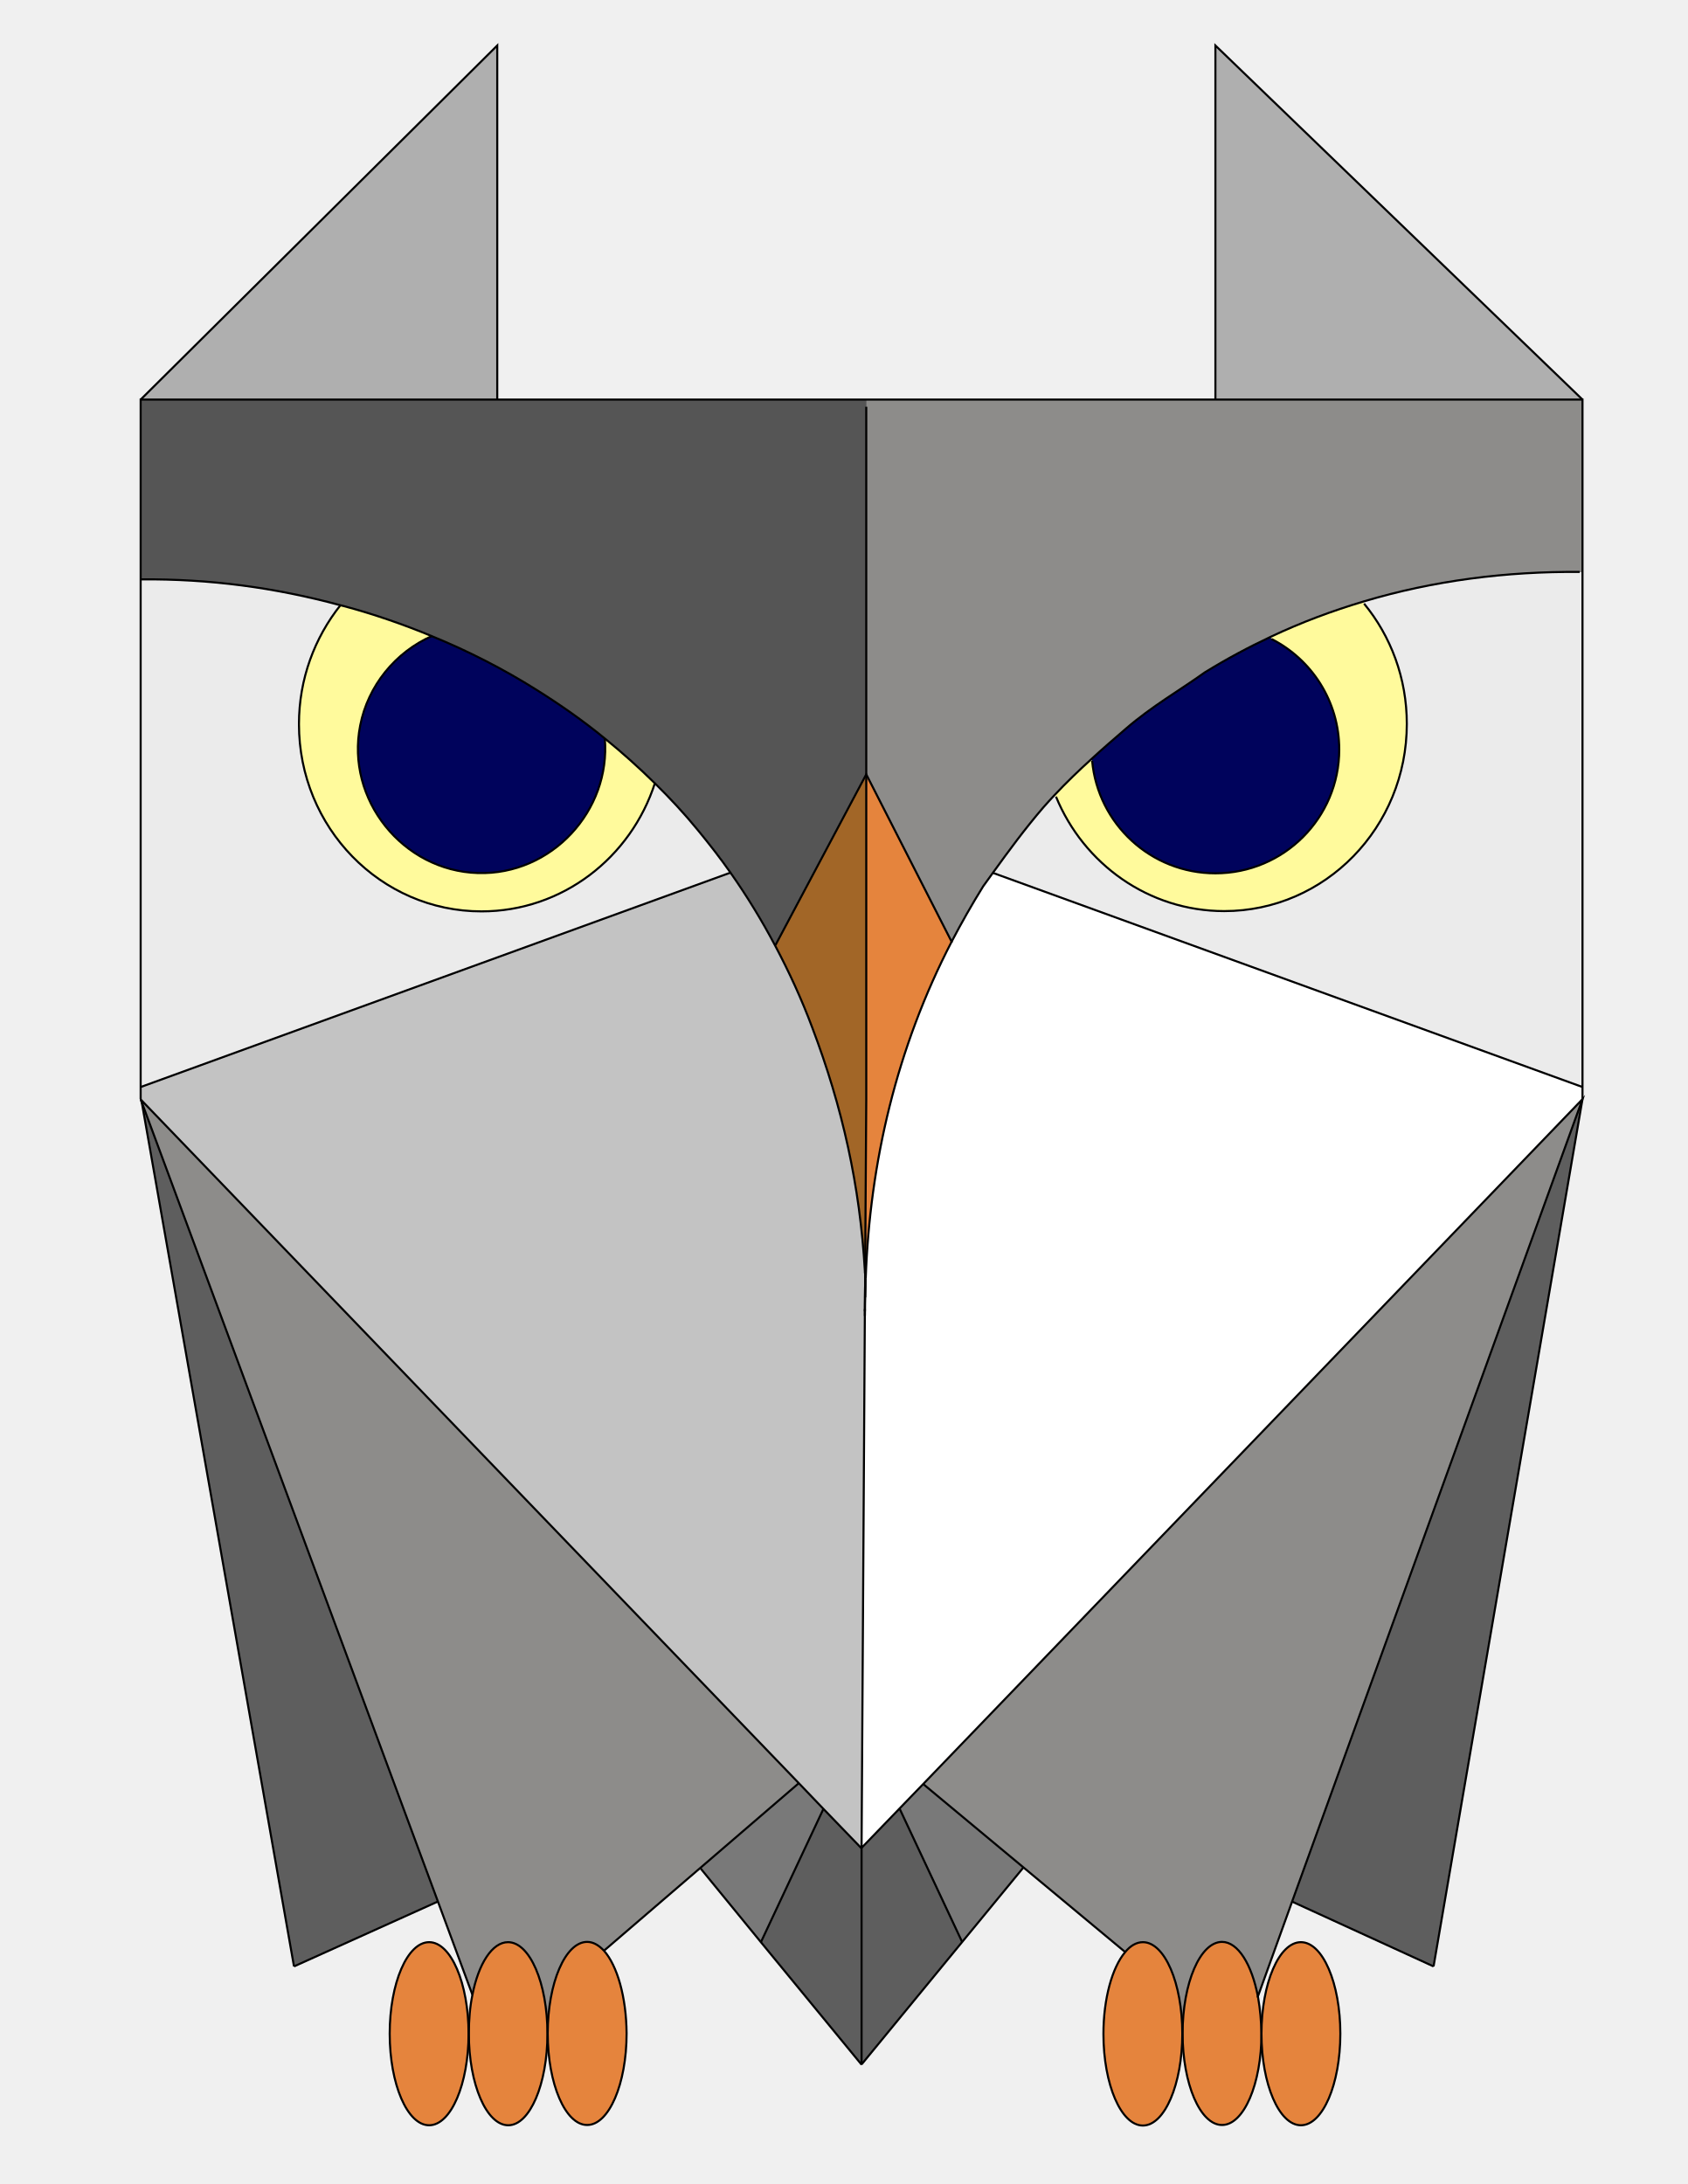
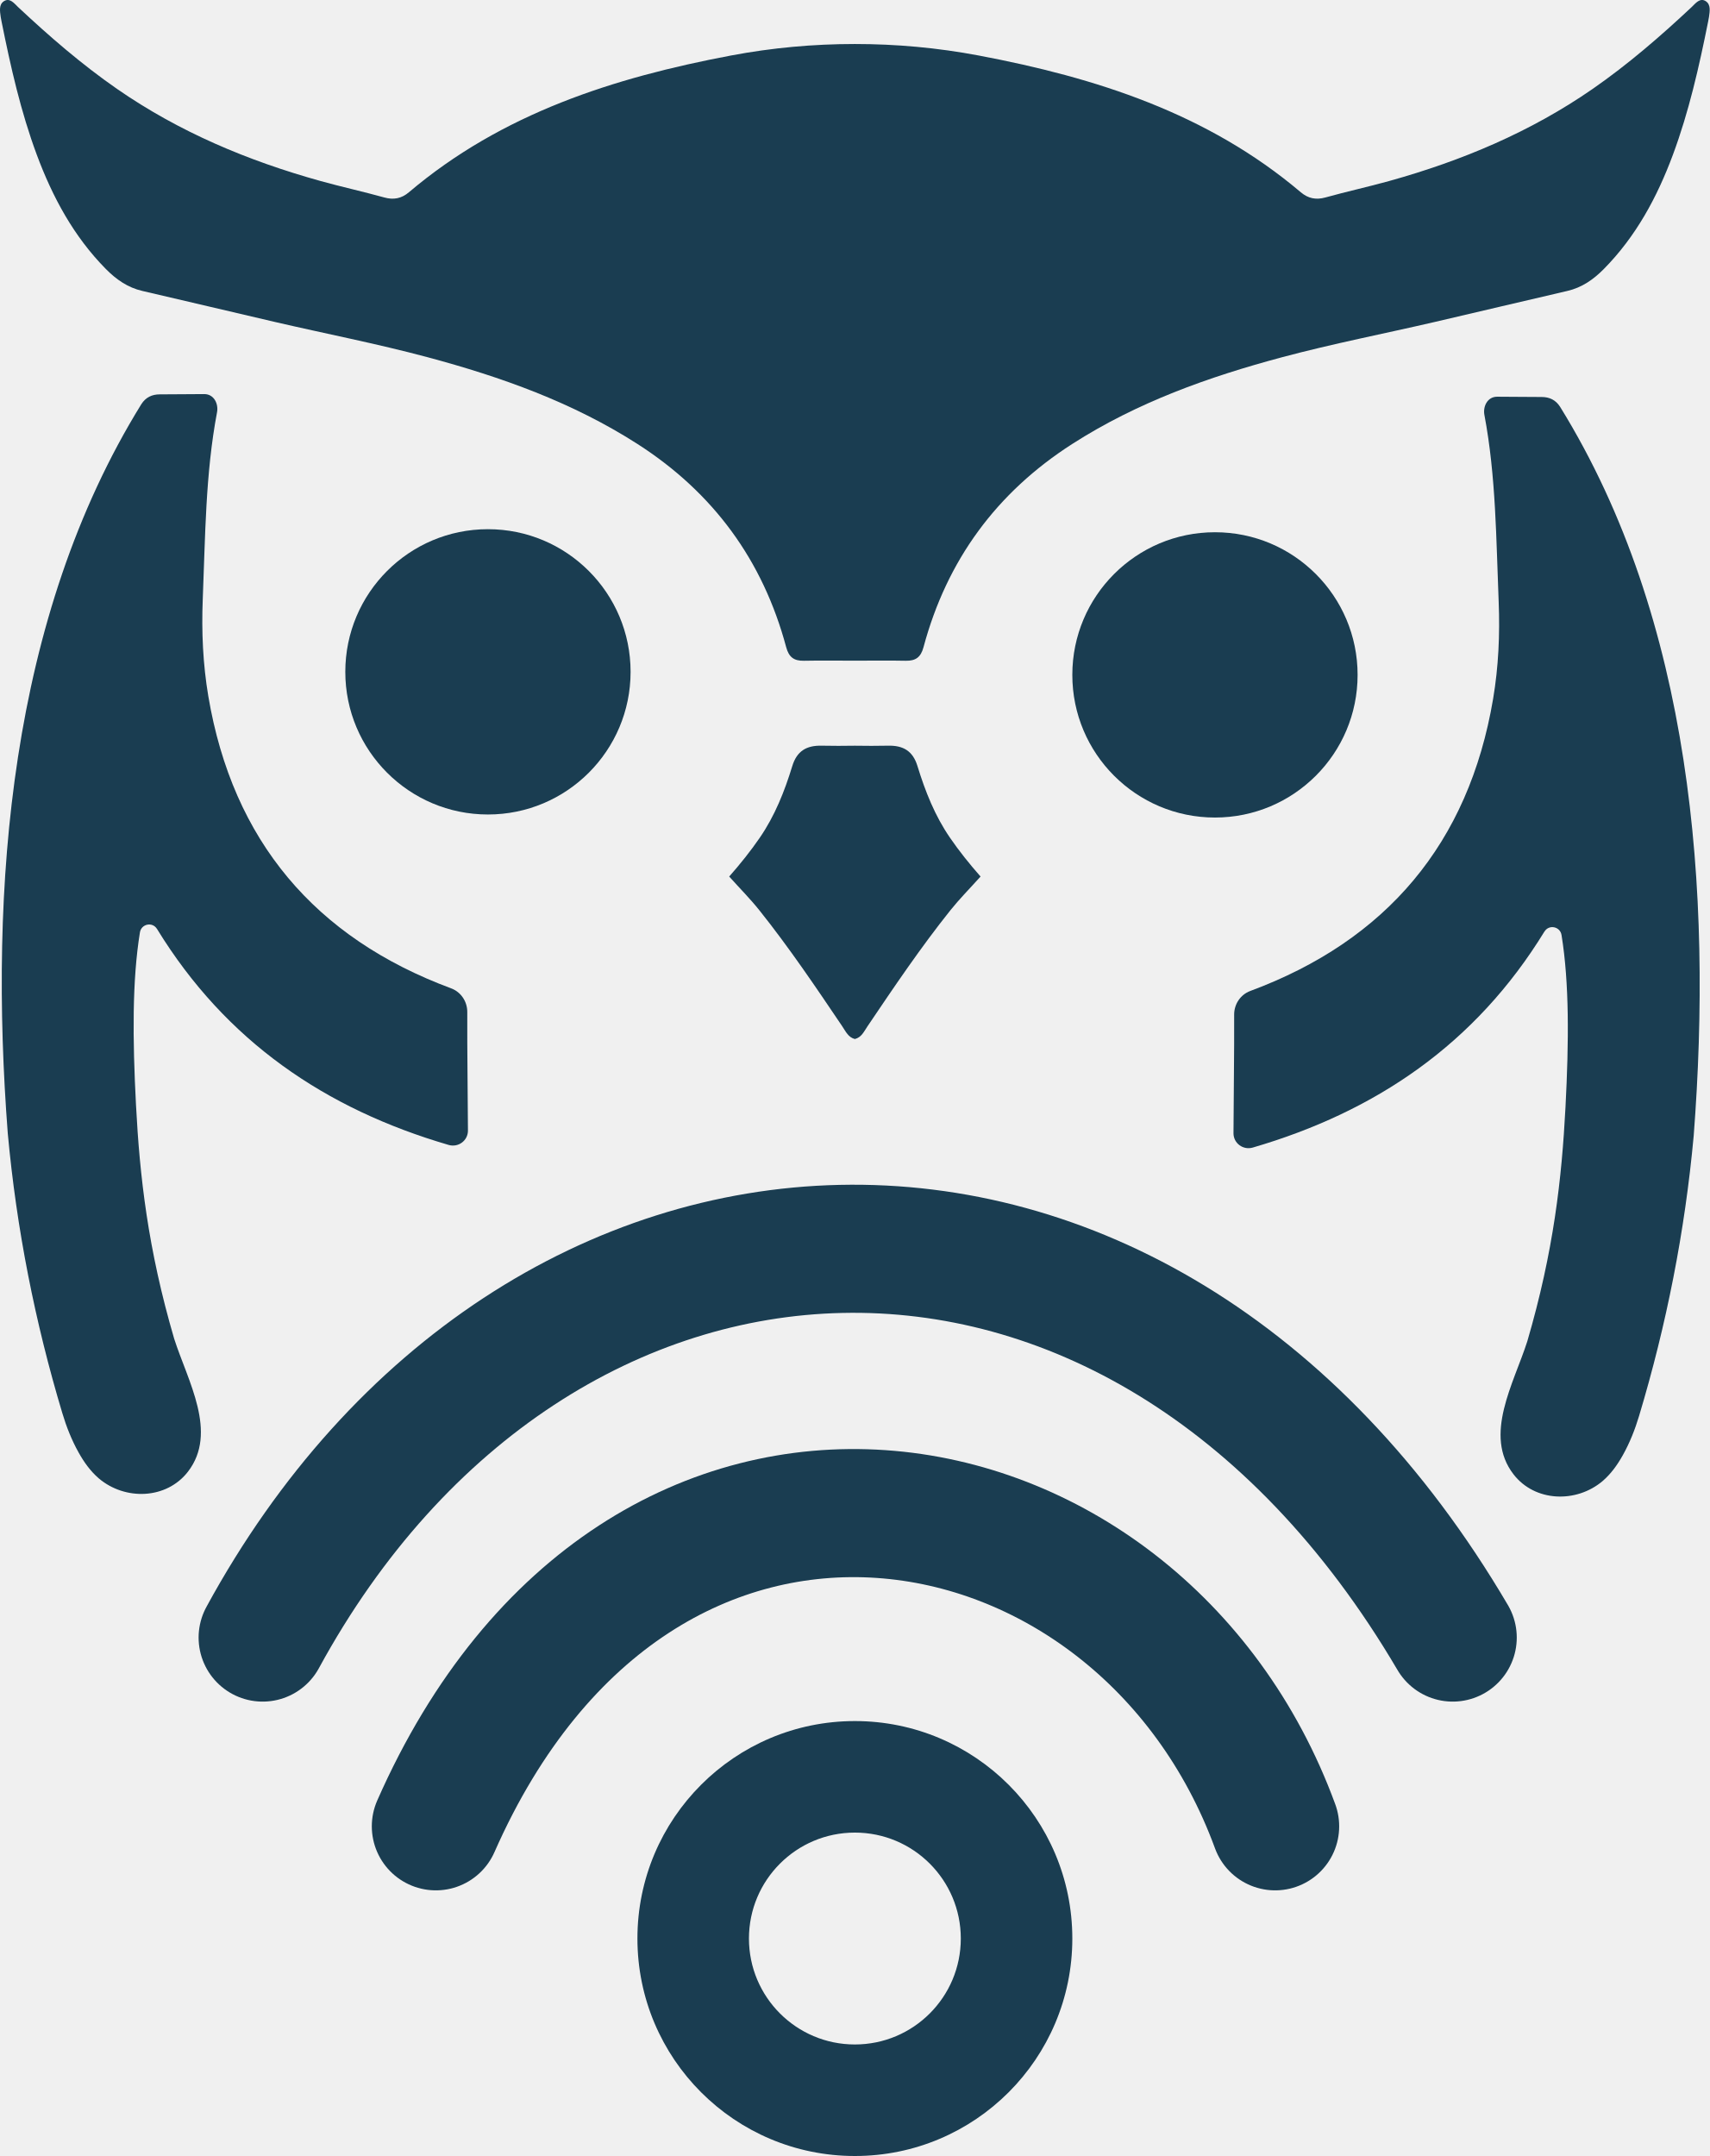
- <svg xmlns="http://www.w3.org/2000/svg" version="1.1" id="Calque_1" x="0px" y="0px" viewBox="0 0 612 792" style="enable-background:new 0 0 612 792;" xml:space="preserve">
-   <style type="text/css">
- 	.st0{fill:#FFFFFF;}
- 	.st1{fill:#EBEBEB;}
- 	.st2{fill:#8D8C8A;}
- 	.st3{fill:#AFAFAF;}
- 	.st4{fill:#5E5E5E;}
- 	.st5{fill:#FFFA9C;}
- 	.st6{fill:#E5843D;}
- 	.st7{fill:#00035C;}
- 	.st8{fill:#797979;}
- 	.st9{fill:#A26627;}
- 	.st10{fill:#555555;}
- 	.st11{fill:#C3C3C3;}
- 	.st12{fill:none;stroke:#000000;stroke-width:0.75;stroke-miterlimit:10;}
- </style>
-   <g id="XMLID_1_">
+ <svg xmlns="http://www.w3.org/2000/svg" id="Calque_2" data-name="Calque 2" viewBox="0 0 612.04 771.72">
+   <defs>
+     <style>
+       .cls-1 {
+         fill: none;
+         stroke: #1a3d51;
+         stroke-linecap: round;
+         stroke-miterlimit: 10;
+         stroke-width: 45.85px;
+       }
+ 
+       .cls-2 {
+         fill: #1a3d51;
+         stroke-width: 0px;
+       }
+     </style>
+   </defs>
+   <g id="Calque_1-2" data-name="Calque 1">
    <g>
-       <path class="st0" d="M313.9,463.7C313.8,463.6,313.8,463.6,313.9,463.7c1.5-42.2,11.2-83.6,31.2-122.3c3.5-6.7,7.3-13.4,11.4-20    c1.2-1.7,2.4-3.3,3.6-5l0.2,0.1l213.6,77.6v4.4l0,0L334.8,647l-8.6,8.9l-13.7,14.2c-0.1,0.1-0.1,0-0.1,0l1.3-195.3l0-4.2    C313.7,468.2,313.8,465.9,313.9,463.7z" />
-       <path class="st1" d="M573.8,207.5v186.8l-213.6-77.6l-0.2-0.1c5.7-7.9,11.5-15.8,18.2-23.6c1.3-1.5,2.7-3,4-4.4l0.6,0.6    c10.1,24.4,33.6,41.5,61,41.5c36.6,0,66.2-30.4,66.2-67.9c0-16.6-5.8-31.8-15.5-43.6l-0.2-0.8c25.4-7.6,51.7-10.9,78.3-10.7H573.8    z" />
-       <path class="st2" d="M573.8,144.9v62.6h-1.1c-26.6-0.2-52.9,3.1-78.3,10.7c-11.4,3.4-22.7,7.6-33.7,12.8    c-8.1,3.8-16.1,8.1-23.9,12.9c-9.5,6.8-19.1,12.3-28.6,20.4c-4.4,3.8-8.5,7.4-12.6,11.1c-4.6,4.2-9,8.4-13.4,13.1    c-1.3,1.4-2.7,2.9-4,4.4c-6.8,7.9-12.6,15.7-18.2,23.6c-1.2,1.6-2.4,3.3-3.6,5c-4.1,6.6-7.9,13.2-11.4,20l-30.9-60.6V147.5v-2.6    h126.6H573.8z" />
-       <polygon class="st3" points="573.8,144.9 440.7,144.9 440.7,16.5   " />
-       <polygon class="st4" points="573.8,398.6 519.8,713.1 468.5,689.6   " />
-       <path class="st2" d="M573.8,398.6L468.5,689.6L456.1,724c-2.2-11.6-7.2-19.8-13-19.8c-7.9,0-14.3,14.9-14.3,33.2    c0-18.3-6.4-33.2-14.3-33.2c-2.3,0-4.6,1.3-6.5,3.7l-36.9-30.7L334.8,647L573.8,398.6C573.8,398.6,573.8,398.6,573.8,398.6z" />
-       <path class="st5" d="M494.6,218.9c9.7,11.8,15.5,27,15.5,43.6c0,37.5-29.6,67.9-66.2,67.9c-27.4,0-51-17.1-61-41.5l-0.6-0.6    c4.4-4.7,8.8-8.9,13.4-13.1l0.4,0.5c2.1,22.9,21.3,40.8,44.7,40.8c24.8,0,44.9-20.1,44.9-44.9c0-17.5-10-32.7-24.6-40.1l-0.3-0.7    c11-5.2,22.3-9.4,33.7-12.8L494.6,218.9z" />
-       <path class="st6" d="M471.7,704.3c7.9,0,14.3,14.9,14.3,33.2c0,18.3-6.4,33.2-14.3,33.2s-14.3-14.9-14.3-33.2    C457.4,719.1,463.8,704.3,471.7,704.3z" />
-       <path class="st7" d="M461,231.7c14.6,7.4,24.6,22.6,24.6,40.1c0,24.8-20.1,44.9-44.9,44.9c-23.4,0-42.6-17.9-44.7-40.8l-0.4-0.5    c4-3.7,8.2-7.3,12.6-11.1c9.5-8.2,19.1-13.6,28.6-20.4c7.8-4.8,15.8-9.1,23.9-12.9L461,231.7z" />
-       <path class="st6" d="M456.1,724c0,0.2,0.1,0.3,0.1,0.5c0.7,4,1.1,8.3,1.1,12.9c0,18.3-6.4,33.2-14.3,33.2    c-7.9,0-14.3-14.9-14.3-33.2c0-18.3,6.4-33.2,14.3-33.2C448.9,704.3,453.9,712.4,456.1,724z" />
-       <path class="st6" d="M414.5,704.3c7.9,0,14.3,14.9,14.3,33.2c0,18.3-6.4,33.2-14.3,33.2s-14.3-14.9-14.3-33.2    c0-12.9,3.2-24.1,7.8-29.6C409.9,705.6,412.1,704.3,414.5,704.3z" />
-       <polygon class="st8" points="334.8,647 371.1,677.2 348.9,704.3 326.2,655.9 326.2,655.9   " />
-       <path class="st4" d="M348.9,704.3l-36.3,44.2c0,0.1-0.1,0.1-0.2,0c0,0,0-0.1,0-0.1v-78.2V670c0,0.1,0.1,0.1,0.1,0l13.7-14.2l0,0    L348.9,704.3z" />
-       <path class="st6" d="M314.1,280.8l30.9,60.6c-20,38.6-29.6,80.1-31.2,122.2c0-0.6,0-1.2-0.1-1.7c0-0.4,0-0.7-0.1-1.1l0.4-62.2    V280.8z" />
-       <path class="st9" d="M314.1,280.8v117.8l-0.4,62.2c-1.7-30.8-8.1-59.3-19.1-88.3c-3.9-10.2-8.4-20.2-13.5-29.8h0L314.1,280.8z" />
-       <path class="st10" d="M237.5,283.9c-5.8-5.7-11.8-11.1-18.1-16.2c-7.9-6.4-16.1-12.2-24.7-17.6c-12.1-7.5-24.8-14-38-19.5h0    c-10.4-4.3-21.1-7.9-31.9-10.9c-0.4-0.1-0.8-0.2-1.2-0.3C99.4,213,76,209.8,51,210.1v-65.2h129.3h133.9v2.6v133.3l-33,61.9h0    c-4.8-9.1-10.2-17.9-16.1-26.3c-3.7-5.3-7.7-10.4-11.8-15.4C248.3,295,243,289.3,237.5,283.9z" />
-       <path class="st11" d="M313.6,474.7L312.4,670v0.2l-13.8-14.3l-8.9-9.3L51.2,398.9c0,0-0.1,0-0.1,0l-0.1-0.3v-4.4l214-77.8    c5.9,8.4,11.3,17.2,16.1,26.3c5.1,9.6,9.7,19.6,13.5,29.8c11,29,17.3,57.4,19.1,88.3l-0.1,9.6L313.6,474.7z" />
-       <path class="st4" d="M312.4,748.4C312.4,748.4,312.4,748.5,312.4,748.4l-0.1,0.2l-36.4-44.3l22.7-48.4l13.8,14.3V748.4z" />
-       <polygon class="st8" points="289.7,646.6 298.6,655.9 275.9,704.3 253.9,677.4   " />
-       <path class="st2" d="M51.2,398.9l238.4,247.7l-35.8,30.8l-34.9,30c-1.9-2-3.9-3.2-6.1-3.2c-7.9,0-14.3,14.9-14.3,33.2h-0.1    c0-18.3-6.4-33.2-14.3-33.2c-5.7,0-10.7,7.8-12.9,19.1l-12.5-33.8L51.4,399.7L51.2,398.9z" />
-       <path class="st1" d="M265,316.4L51,394.2V210.1c25-0.2,48.4,2.9,72.5,9.4c-9.4,11.7-15.1,26.8-15.1,43.2    c0,37.5,29.7,67.9,66.2,67.9c29.3,0,54.2-19.5,62.9-46.6c5.5,5.4,10.8,11.1,15.7,17.1C257.4,306,261.3,311.1,265,316.4z" />
-       <path class="st5" d="M219.4,267.7c6.3,5.1,12.3,10.5,18.1,16.2c-8.7,27.1-33.6,46.6-62.9,46.6c-36.6,0-66.2-30.4-66.2-67.9    c0-16.4,5.7-31.4,15.1-43.2c0.4,0.1,0.8,0.2,1.2,0.3c10.8,2.9,21.5,6.6,31.9,10.9c-13.3,5.9-23.3,18.1-26.1,32.5    c-5.3,26.8,15.4,52.7,42.7,53.5C200,317.4,221.6,293.9,219.4,267.7L219.4,267.7z" />
-       <path class="st6" d="M219,707.4c4.8,5.3,8.2,16.8,8.2,30c0,18.3-6.4,33.2-14.3,33.2c-7.9,0-14.3-14.9-14.3-33.2    c0-18.3,6.4-33.2,14.3-33.2C215.1,704.3,217.1,705.4,219,707.4z" />
-       <path class="st7" d="M219.3,267.8c2.2,26.2-19.3,49.6-46,48.8c-27.3-0.8-48-26.7-42.7-53.5c2.8-14.4,12.7-26.6,26.1-32.5h0    c13.2,5.4,25.9,11.9,38,19.5C203.2,255.4,211.5,261.3,219.3,267.8L219.3,267.8z" />
-       <path class="st6" d="M184.2,704.3c7.9,0,14.3,14.9,14.3,33.2c0,18.3-6.4,33.2-14.3,33.2c-7.9,0-14.3-14.9-14.3-33.2    c0-5,0.5-9.8,1.3-14.1C173.5,712.1,178.5,704.3,184.2,704.3z" />
-       <polygon class="st3" points="180.3,16.5 180.3,144.9 51,144.9   " />
-       <path class="st6" d="M155.6,704.3c7.9,0,14.3,14.9,14.3,33.2c0,18.3-6.4,33.2-14.3,33.2c-7.9,0-14.3-14.9-14.3-33.2    C141.4,719.1,147.7,704.3,155.6,704.3z" />
-       <polygon class="st4" points="51.4,399.7 158.7,689.6 158.7,689.6 106.6,713.1   " />
-     </g>
-     <g>
-       <polyline class="st12" points="51,398.6 51,394.2 51,210.1 51,144.9 180.3,144.9 314.1,144.9 440.7,144.9 573.8,144.9     573.8,207.5 573.8,394.2 573.8,398.6   " />
-       <polyline class="st12" points="180.3,144.9 180.3,16.5 51,144.9   " />
-       <polyline class="st12" points="440.7,144.9 440.7,16.5 573.8,144.9   " />
-       <path class="st12" d="M171.3,723.4l-12.5-33.8L51.4,399.7l-0.3-0.7c0,0,0-0.1,0-0.1c0,0,0.1,0,0.1,0l238.4,247.7l8.9,9.3    l13.8,14.3" />
-       <polyline class="st12" points="289.7,646.6 253.9,677.4 219,707.4   " />
-       <polyline class="st12" points="408,707.9 371.1,677.2 334.8,647   " />
-       <path class="st12" d="M313.6,474.7L312.4,670c0,0.1,0.1,0.1,0.1,0l13.7-14.2l8.6-8.9l239-248.3c0,0,0,0,0,0L468.5,689.6L456.1,724    l-0.1,0.4" />
-       <polyline class="st12" points="314.1,147.5 314.1,280.8 314.1,398.6 313.7,460.8 313.7,470.5   " />
-       <path class="st12" d="M371.1,677.2l-22.2,27l-36.3,44.2c0,0.1-0.1,0.1-0.2,0c0,0,0-0.1,0-0.1v-78.2V670" />
-       <polyline class="st12" points="312.4,748.7 312.3,748.6 275.9,704.3 253.9,677.4   " />
-       <line class="st12" x1="326.2" y1="655.9" x2="348.9" y2="704.3" />
-       <line class="st12" x1="275.9" y1="704.3" x2="298.6" y2="655.9" />
-       <line class="st12" x1="519.8" y1="713.1" x2="573.8" y2="398.6" />
-       <polyline class="st12" points="51.2,398.9 51.4,399.7 106.6,713.1   " />
-       <line class="st12" x1="158.7" y1="689.6" x2="106.6" y2="713.1" />
-       <line class="st12" x1="519.8" y1="713.1" x2="468.5" y2="689.6" />
-       <path class="st12" d="M219.3,267.8c2.2,26.2-19.3,49.6-46,48.8c-27.3-0.8-48-26.7-42.7-53.5c2.8-14.4,12.7-26.6,26.1-32.5" />
-       <path class="st12" d="M461,231.7c14.6,7.4,24.6,22.6,24.6,40.1c0,24.8-20.1,44.9-44.9,44.9c-23.4,0-42.6-17.9-44.7-40.8" />
-       <path class="st12" d="M313.9,463.6c1.5-42.1,11.2-83.6,31.2-122.2c3.5-6.7,7.3-13.4,11.4-20c1.2-1.7,2.4-3.3,3.6-5    c5.7-7.9,11.5-15.8,18.2-23.6c1.3-1.5,2.7-3,4-4.4c4.4-4.7,8.8-8.9,13.4-13.1c4-3.7,8.2-7.3,12.6-11.1    c9.5-8.2,19.1-13.6,28.6-20.4c7.8-4.8,15.8-9.1,23.9-12.9c11-5.2,22.3-9.4,33.7-12.8c25.4-7.6,51.7-10.9,78.3-10.7" />
-       <path class="st12" d="M313.6,475.5c0-0.3,0-0.6,0-0.8l0-4.2c0-2.3,0.1-4.5,0.2-6.8" />
-       <path class="st12" d="M51,210.1c25-0.2,48.4,2.9,72.5,9.4c0.4,0.1,0.8,0.2,1.2,0.3c10.8,2.9,21.5,6.6,31.9,10.9h0    c13.2,5.4,25.9,11.9,38,19.5c8.6,5.4,16.9,11.2,24.7,17.6c6.3,5.1,12.3,10.5,18.1,16.2c5.5,5.4,10.8,11.1,15.7,17.1    c4.1,5,8.1,10.1,11.8,15.4c5.9,8.4,11.3,17.2,16.1,26.3c5.1,9.6,9.7,19.6,13.5,29.8c11,29,17.3,57.4,19.1,88.3    c0,0.4,0,0.7,0.1,1.1c0,0.6,0.1,1.2,0.1,1.7c0,0,0,0,0,0.1c0.1,3.5-0.2,6.8-0.2,13.4" />
-       <path class="st12" d="M494.6,218.9c9.7,11.8,15.5,27,15.5,43.6c0,37.5-29.6,67.9-66.2,67.9c-27.4,0-51-17.1-61-41.5" />
-       <path class="st12" d="M237.5,283.9L237.5,283.9c-8.7,27.1-33.6,46.6-62.9,46.6c-36.6,0-66.2-30.4-66.2-67.9    c0-16.4,5.7-31.4,15.1-43.2" />
-       <line class="st12" x1="360.2" y1="316.6" x2="573.8" y2="394.2" />
-       <line class="st12" x1="51" y1="394.2" x2="265" y2="316.4" />
-       <polyline class="st12" points="281.2,342.7 314.1,280.8 345,341.4 345.2,341.8   " />
-       <path class="st12" d="M169.9,737.5c0-18.3-6.4-33.2-14.3-33.2c-7.9,0-14.3,14.9-14.3,33.2c0,18.3,6.4,33.2,14.3,33.2    C163.5,770.7,169.9,755.8,169.9,737.5z" />
-       <path class="st12" d="M198.5,737.5c0-18.3-6.4-33.2-14.3-33.2c-5.7,0-10.7,7.8-12.9,19.1c-0.9,4.3-1.3,9.1-1.3,14.1    c0,18.3,6.4,33.2,14.3,33.2C192.1,770.7,198.5,755.8,198.5,737.5z" />
-       <path class="st12" d="M219,707.4c-1.9-2-3.9-3.2-6.1-3.2c-7.9,0-14.3,14.9-14.3,33.2c0,18.3,6.4,33.2,14.3,33.2    c7.9,0,14.3-14.9,14.3-33.2C227.1,724.2,223.8,712.8,219,707.4" />
-       <path class="st12" d="M428.7,737.5c0-18.3-6.4-33.2-14.3-33.2c-2.3,0-4.6,1.3-6.5,3.7c-4.6,5.5-7.8,16.7-7.8,29.6    c0,18.3,6.4,33.2,14.3,33.2S428.7,755.8,428.7,737.5z" />
-       <path class="st12" d="M456.2,724.5c0-0.2-0.1-0.4-0.1-0.5c-2.2-11.6-7.2-19.8-13-19.8c-7.9,0-14.3,14.9-14.3,33.2    c0,18.3,6.4,33.2,14.3,33.2c7.9,0,14.3-14.9,14.3-33.2C457.3,732.9,456.9,728.5,456.2,724.5" />
-       <path class="st12" d="M486,737.5c0-18.3-6.4-33.2-14.3-33.2s-14.3,14.9-14.3,33.2c0,18.3,6.4,33.2,14.3,33.2S486,755.8,486,737.5z    " />
+       <circle class="cls-2" cx="174.67" cy="240.48" r="51.06" />
+       <g>
+         <circle class="cls-2" cx="434.92" cy="241.57" r="51.06" />
+         <g>
+           <g>
+             <path class="cls-2" d="M56.2,332.5c24.67,40.24,60.31,64.44,104.4,77.32,3.46,1.01,6.93-1.55,6.91-5.15-.05-14.14-.3-28.27-.24-42.41.02-3.76-2.25-7.18-5.77-8.49-48.63-18.04-78.18-52.75-86.93-104.57-1.93-11.45-2.46-23.1-1.99-34.71.91-22.36.94-44.83,5.11-66.92.57-3.03-1.09-6.51-4.56-6.51-5.91,0-9.16.1-15.93.1-2.79,0-5.04,1.05-6.61,3.52C3.35,221.09-3.95,318.02,2.78,405.63c3.14,34.24,9.74,67.58,19.54,100.22,1.46,4.87,3.34,9.62,5.82,14.06,1.92,3.44,4.2,6.65,7.21,9.25,9.44,8.02,24.25,7.53,31.91-2.36,10.88-14.04-.08-32.52-4.91-47.61-9.45-32.24-12.34-58.28-13.67-83.72-1.24-23.72-1.38-44.51,1.41-61.73.5-3.06,4.49-3.88,6.11-1.23Z" />
+             <path class="cls-2" d="M610.65.44c-2.14-1.39-3.72.8-5.08,2.08-11.2,10.5-22.79,20.52-35.41,29.28-22.26,15.43-46.86,25.75-72.84,32.98-7.58,2.11-15.28,3.79-22.86,5.9-3.4.95-6.21.34-8.8-1.85-33.36-28.26-73.37-41.04-115.3-48.96-14.78-2.79-29.57-4.12-44.35-4.12-14.78,0-29.58,1.33-44.35,4.12-41.93,7.92-81.94,20.7-115.3,48.96-2.58,2.19-5.4,2.8-8.8,1.85-7.58-2.11-15.28-3.79-22.86-5.9-25.98-7.23-50.58-17.55-72.84-32.98C29.25,23.05,17.66,13.02,6.46,2.52,5.1,1.24,3.53-.94,1.39.44-.45,1.64-.03,4.02.25,6.03c.08.57.2,1.13.31,1.69,3.25,16.16,6.86,32.22,12.62,47.7,5.65,15.17,13.21,29.22,24.73,40.88,3.72,3.76,7.82,6.63,13.05,7.84,15.77,3.65,31.51,7.4,47.27,11.06,18.27,4.24,36.7,7.81,54.82,12.66,26.39,7.07,51.92,16.17,75.12,31.04,27.17,17.42,44.92,41.65,53.26,72.75.97,3.62,2.82,4.93,6.35,4.86,5.73-.12,12.5-.03,18.23-.03s12.5-.09,18.23.03c3.53.07,5.38-1.24,6.35-4.86,8.35-31.1,26.09-55.33,53.26-72.75,23.2-14.88,48.73-23.98,75.12-31.04,18.13-4.85,36.55-8.42,54.82-12.66,15.76-3.66,31.5-7.41,47.27-11.06,5.23-1.21,9.33-4.08,13.05-7.84,11.52-11.66,19.09-25.71,24.73-40.88,5.76-15.48,9.38-31.55,12.62-47.7.11-.56.23-1.12.31-1.69.28-2.01.7-4.4-1.14-5.59Z" />
+             <path class="cls-2" d="M340.09,299.89c-5.43-7.88-8.89-16.65-11.67-25.7-1.65-5.38-5.09-7.42-10.57-7.28-3.94.1-7.89.06-11.83.01-3.95.05-7.89.09-11.83-.01-5.48-.14-8.92,1.9-10.57,7.28-2.77,9.05-6.24,17.82-11.67,25.7-3.31,4.81-6.95,9.36-10.92,13.86,3.93,4.37,7.58,8.04,10.78,12.05,10.64,13.32,20.17,27.45,29.7,41.57,1.24,1.84,2.14,3.95,4.51,4.54,2.37-.59,3.27-2.7,4.51-4.54,9.53-14.12,19.06-28.25,29.7-41.57,3.21-4.01,6.85-7.68,10.78-12.05-3.97-4.5-7.61-9.05-10.92-13.86Z" />
+           </g>
+           <path class="cls-1" d="M520.03,586.15c-113.09-192.41-328.79-178.57-426.01,0" />
+           <path class="cls-1" d="M456.46,653.71c-48.61-132.66-227.52-165.41-300.44,0" />
+           <path class="cls-2" d="M306.02,616.04c-42.99,0-77.84,34.85-77.84,77.84s34.85,77.84,77.84,77.84,77.84-34.85,77.84-77.84-34.85-77.84-77.84-77.84ZM306.02,731.8c-20.94,0-37.92-16.98-37.92-37.92s16.98-37.92,37.92-37.92,37.92,16.98,37.92,37.92-16.98,37.92-37.92,37.92Z" />
+         </g>
+         <path class="cls-2" d="M552.86,333.44c-24.67,40.24-60.31,64.44-104.4,77.32-3.46,1.01-6.93-1.55-6.91-5.15.05-14.14.3-28.27.24-42.41-.02-3.76,2.25-7.18,5.77-8.49,48.63-18.04,78.18-52.75,86.93-104.57,1.93-11.45,2.46-23.1,1.99-34.71-.91-22.36-.94-44.83-5.11-66.92-.57-3.03,1.09-6.51,4.56-6.51,5.91,0,9.16.1,15.93.1,2.79,0,5.04,1.05,6.61,3.52,47.25,76.41,54.55,173.34,47.82,260.95-3.14,34.24-9.74,67.58-19.54,100.22-1.46,4.87-3.34,9.62-5.82,14.06-1.92,3.44-4.2,6.65-7.21,9.25-9.44,8.02-24.25,7.53-31.91-2.36-10.88-14.04.08-32.52,4.91-47.61,9.45-32.24,12.34-58.28,13.67-83.72,1.24-23.72,1.38-44.51-1.41-61.73-.5-3.06-4.49-3.88-6.11-1.23Z" />
+       </g>
    </g>
  </g>
</svg>
